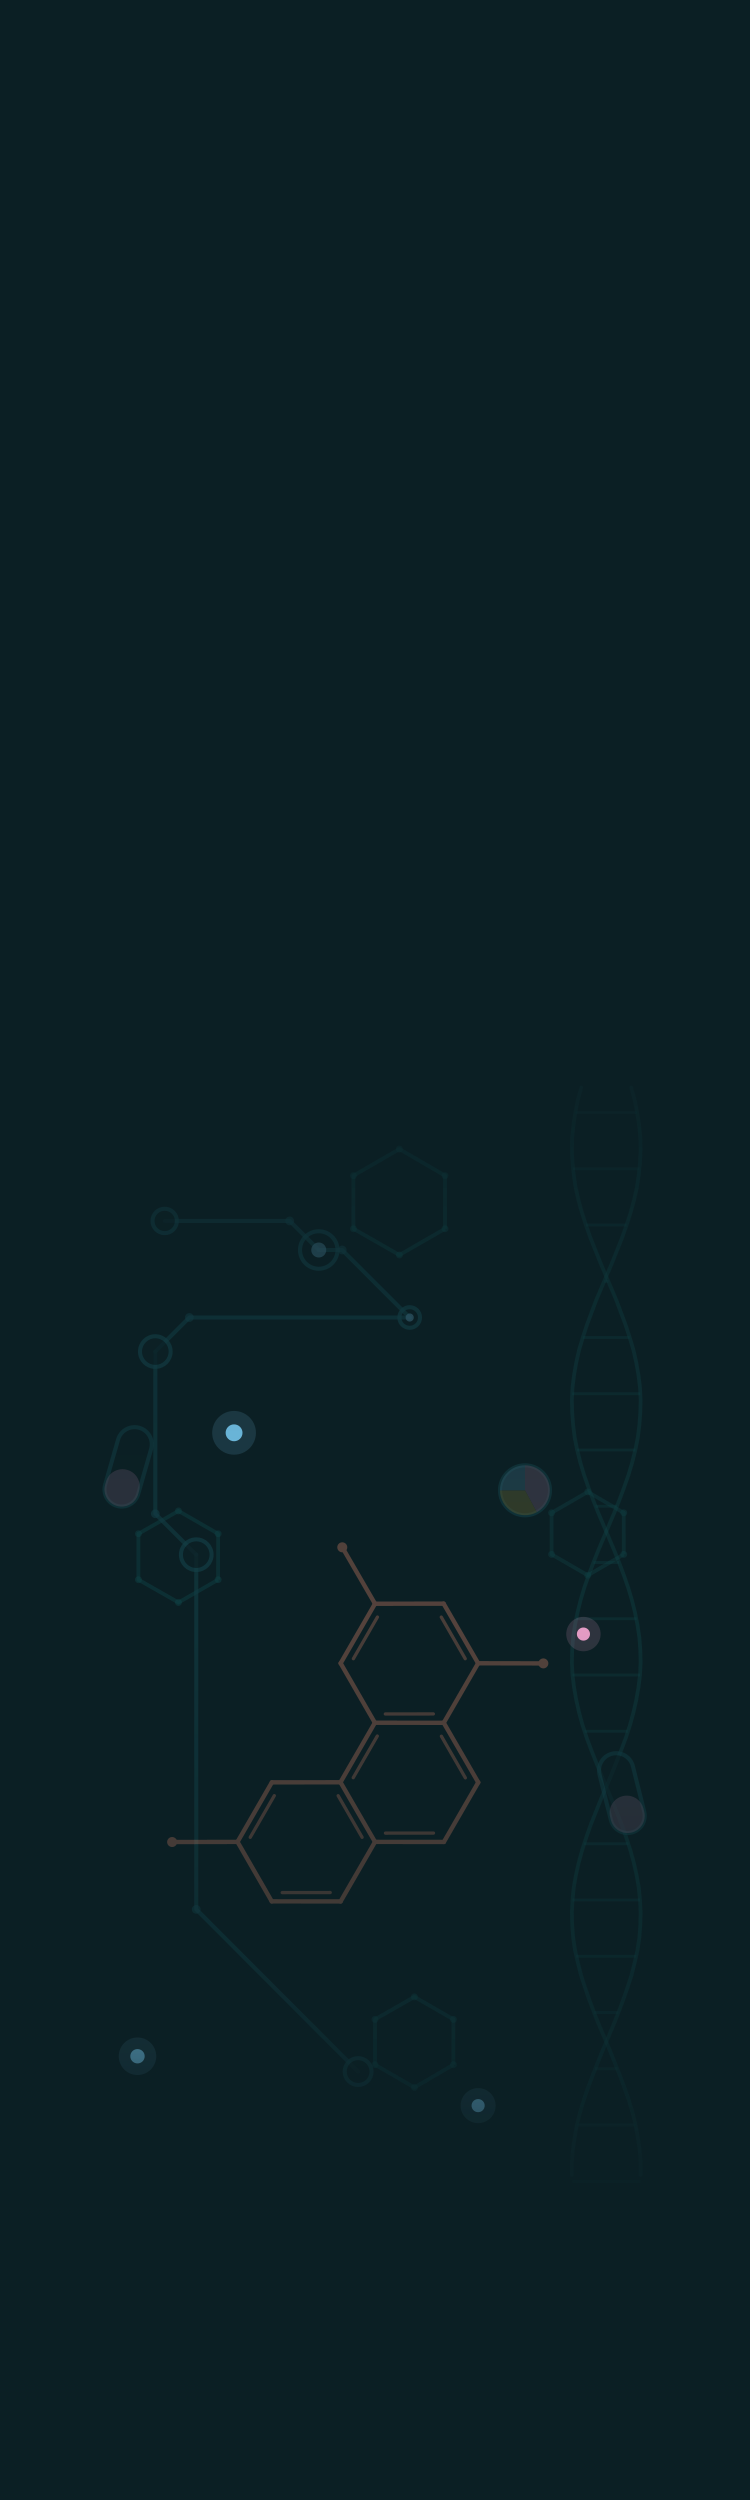
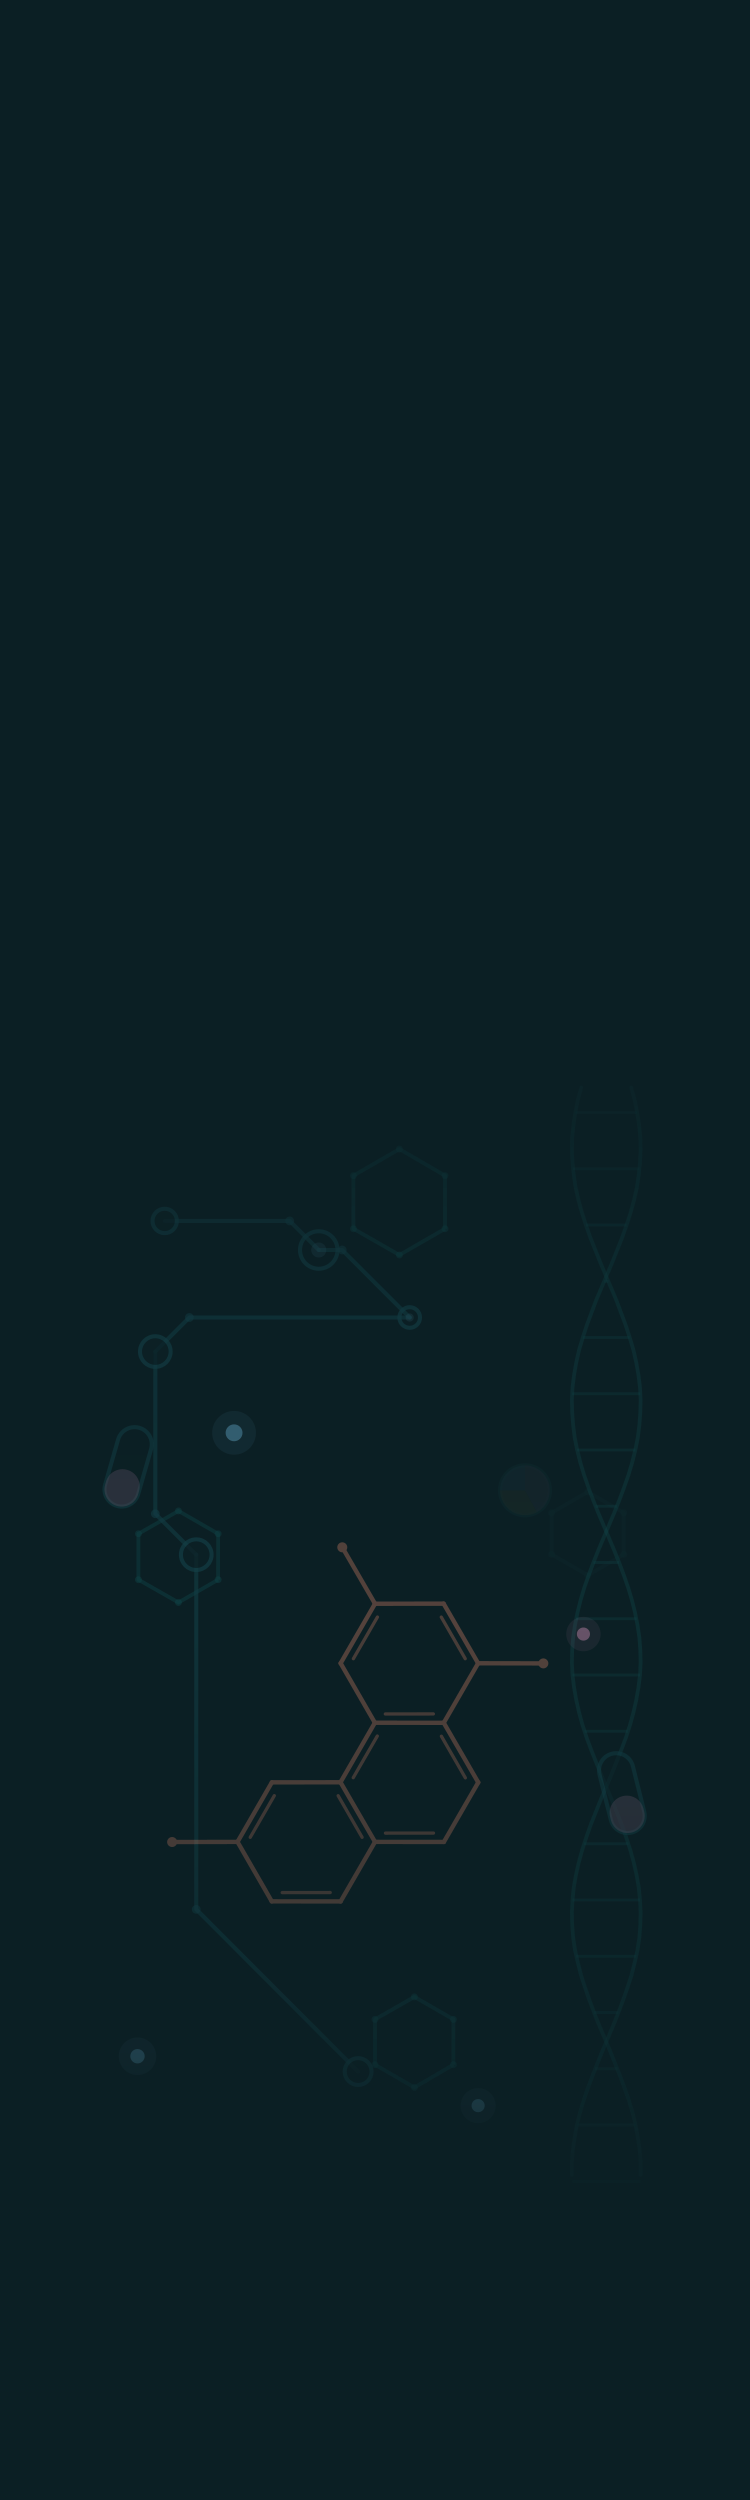
<svg xmlns="http://www.w3.org/2000/svg" viewBox="0 0 240 800" preserveAspectRatio="xMidYMid slice" role="img" aria-label="Genesis Workbench vertical sidebar background (dark)">
  <defs>
    <linearGradient id="bgv" x1="0" y1="0" x2="0" y2="1">
      <stop offset="0" stop-color="#0b1f24" />
      <stop offset="1" stop-color="#0b1f24" />
    </linearGradient>
    <linearGradient id="fade" x1="0" y1="0" x2="0" y2="1">
      <stop offset="0" stop-color="#fff" stop-opacity="0" />
      <stop offset="0.40" stop-color="#fff" stop-opacity="0" />
      <stop offset="0.53" stop-color="#fff" stop-opacity="0.85" />
      <stop offset="0.65" stop-color="#fff" stop-opacity="1" />
      <stop offset="0.78" stop-color="#fff" stop-opacity="0.7" />
      <stop offset="0.90" stop-color="#fff" stop-opacity="0" />
      <stop offset="1" stop-color="#fff" stop-opacity="0" />
    </linearGradient>
    <mask id="fademask">
      <rect width="240" height="800" fill="url(#fade)" />
    </mask>
  </defs>
  <rect width="240" height="800" fill="url(#bgv)" />
  <g mask="url(#fademask)">
    <g opacity="0.34">
-       <g opacity="0.85">
-         <animate attributeName="opacity" values="0.2;0.85;0.2" keyTimes="0;0.5;1" dur="8.3s" begin="7.4s" repeatCount="indefinite" calcMode="spline" keySplines="0.42 0 0.58 1;0.42 0 0.58 1" />
+       <g opacity="0.2">
+         <animate attributeName="opacity" values="0.2;0.85;0.2" keyTimes="0;0.5;1" dur="8.3s" begin="-7.4s" repeatCount="indefinite" calcMode="spline" keySplines="0.42 0 0.58 1;0.42 0 0.58 1" />
        <polyline points="199.6,497.4 188.1,504.1 176.5,497.4 176.5,484.1 188.1,477.4 199.6,484.1 199.6,497.4" fill="none" stroke="#178a8a" stroke-width="1.2" opacity="0.45" stroke-linejoin="round" />
        <circle cx="199.6" cy="497.4" r="1.1" fill="#178a8a" opacity="0.45" />
        <circle cx="188.1" cy="504.1" r="1.1" fill="#178a8a" opacity="0.45" />
        <circle cx="176.5" cy="497.4" r="1.1" fill="#178a8a" opacity="0.45" />
        <circle cx="176.5" cy="484.1" r="1.1" fill="#178a8a" opacity="0.45" />
        <circle cx="188.1" cy="477.4" r="1.1" fill="#178a8a" opacity="0.45" />
        <circle cx="199.6" cy="484.1" r="1.1" fill="#178a8a" opacity="0.45" />
      </g>
      <polyline points="145.1,660.7 132.6,668.0 120.0,660.7 120.0,646.2 132.6,639.0 145.1,646.2 145.1,660.7" fill="none" stroke="#178a8a" stroke-width="1.2" opacity="0.45" stroke-linejoin="round" />
      <circle cx="145.1" cy="660.7" r="1.1" fill="#178a8a" opacity="0.45" />
      <circle cx="132.6" cy="668.0" r="1.1" fill="#178a8a" opacity="0.45" />
      <circle cx="120.0" cy="660.7" r="1.1" fill="#178a8a" opacity="0.45" />
      <circle cx="120.0" cy="646.2" r="1.1" fill="#178a8a" opacity="0.45" />
      <circle cx="132.6" cy="639.0" r="1.1" fill="#178a8a" opacity="0.45" />
      <circle cx="145.1" cy="646.2" r="1.1" fill="#178a8a" opacity="0.45" />
      <polyline points="69.8,505.5 57.1,512.8 44.3,505.5 44.3,490.8 57.1,483.5 69.8,490.8 69.8,505.5" fill="none" stroke="#178a8a" stroke-width="1.2" opacity="0.45" stroke-linejoin="round" />
      <circle cx="69.8" cy="505.5" r="1.1" fill="#178a8a" opacity="0.45" />
      <circle cx="57.1" cy="512.8" r="1.1" fill="#178a8a" opacity="0.45" />
      <circle cx="44.3" cy="505.5" r="1.1" fill="#178a8a" opacity="0.45" />
      <circle cx="44.3" cy="490.8" r="1.1" fill="#178a8a" opacity="0.45" />
      <circle cx="57.1" cy="483.5" r="1.1" fill="#178a8a" opacity="0.45" />
      <circle cx="69.8" cy="490.8" r="1.1" fill="#178a8a" opacity="0.45" />
      <polyline points="142.4,393.2 127.8,401.6 113.1,393.2 113.1,376.2 127.8,367.7 142.4,376.2 142.4,393.2" fill="none" stroke="#178a8a" stroke-width="1.2" opacity="0.45" stroke-linejoin="round" />
      <circle cx="142.4" cy="393.2" r="1.1" fill="#178a8a" opacity="0.45" />
      <circle cx="127.8" cy="401.6" r="1.1" fill="#178a8a" opacity="0.45" />
      <circle cx="113.1" cy="393.2" r="1.1" fill="#178a8a" opacity="0.45" />
      <circle cx="113.1" cy="376.2" r="1.1" fill="#178a8a" opacity="0.45" />
      <circle cx="127.8" cy="367.7" r="1.1" fill="#178a8a" opacity="0.45" />
      <circle cx="142.4" cy="376.2" r="1.1" fill="#178a8a" opacity="0.45" />
      <polyline points="202.0,348.0 203.1,352.0 203.9,356.0 204.5,360.0 204.9,364.0 205.0,368.0 204.8,372.0 204.4,376.0 203.8,380.0 202.9,384.0 201.8,388.0 200.5,392.0 199.1,396.0 197.5,400.0 195.9,404.0 194.2,408.0 192.5,412.0 190.8,416.0 189.3,420.0 187.8,424.0 186.5,428.0 185.3,432.0 184.4,436.0 183.7,440.0 183.2,444.0 183.0,448.0 183.1,452.0 183.4,456.0 183.9,460.0 184.7,464.0 185.7,468.0 186.9,472.0 188.3,476.0 189.8,480.0 191.4,484.0 193.1,488.0 194.8,492.0 196.5,496.0 198.1,500.0 199.6,504.0 201.0,508.0 202.2,512.0 203.2,516.0 204.0,520.0 204.6,524.0 204.9,528.0 205.0,532.0 204.8,536.0 204.3,540.0 203.6,544.0 202.7,548.0 201.6,552.0 200.3,556.0 198.8,560.0 197.2,564.0 195.6,568.0 193.9,572.0 192.2,576.0 190.6,580.0 189.0,584.0 187.6,588.0 186.3,592.0 185.2,596.0 184.3,600.0 183.6,604.0 183.2,608.0 183.0,612.0 183.1,616.0 183.4,620.0 184.0,624.0 184.9,628.0 185.9,632.0 187.2,636.0 188.6,640.0 190.1,644.0 191.7,648.0 193.4,652.0 195.1,656.0 196.7,660.0 198.3,664.0 199.8,668.0 201.2,672.0 202.4,676.0 203.4,680.0 204.1,684.0 204.7,688.0 205.0,692.0 205.0,696.0" fill="none" stroke="#178a8a" stroke-width="1.2" opacity="0.4" stroke-linecap="round" />
      <polyline points="186.0,348.0 184.9,352.0 184.1,356.0 183.5,360.0 183.1,364.0 183.0,368.0 183.2,372.0 183.6,376.0 184.2,380.0 185.1,384.0 186.2,388.0 187.5,392.0 188.9,396.0 190.5,400.0 192.1,404.0 193.8,408.0 195.5,412.0 197.2,416.0 198.7,420.0 200.2,424.0 201.5,428.0 202.7,432.0 203.6,436.0 204.3,440.0 204.8,444.0 205.0,448.0 204.9,452.0 204.6,456.0 204.1,460.0 203.3,464.0 202.3,468.0 201.1,472.0 199.7,476.0 198.2,480.0 196.6,484.0 194.9,488.0 193.2,492.0 191.5,496.0 189.9,500.0 188.4,504.0 187.0,508.0 185.8,512.0 184.8,516.0 184.0,520.0 183.4,524.0 183.1,528.0 183.0,532.0 183.2,536.0 183.7,540.0 184.4,544.0 185.3,548.0 186.4,552.0 187.7,556.0 189.2,560.0 190.8,564.0 192.4,568.0 194.1,572.0 195.8,576.0 197.4,580.0 199.0,584.0 200.4,588.0 201.7,592.0 202.8,596.0 203.7,600.0 204.4,604.0 204.8,608.0 205.0,612.0 204.9,616.0 204.6,620.0 204.0,624.0 203.1,628.0 202.1,632.0 200.8,636.0 199.4,640.0 197.9,644.0 196.3,648.0 194.6,652.0 192.9,656.0 191.3,660.0 189.7,664.0 188.2,668.0 186.8,672.0 185.6,676.0 184.6,680.0 183.9,684.0 183.3,688.0 183.0,692.0 183.0,696.0" fill="none" stroke="#178a8a" stroke-width="1.2" opacity="0.4" stroke-linecap="round" />
      <line x1="203.9" y1="356" x2="184.1" y2="356" stroke="#178a8a" stroke-width="0.9" opacity="0.32" />
      <line x1="204.7" y1="374" x2="183.3" y2="374" stroke="#178a8a" stroke-width="0.9" opacity="0.32" />
      <line x1="200.5" y1="392" x2="187.5" y2="392" stroke="#178a8a" stroke-width="0.9" opacity="0.32" />
      <line x1="193.3" y1="410" x2="194.7" y2="410" stroke="#178a8a" stroke-width="0.9" opacity="0.32" />
      <line x1="186.5" y1="428" x2="201.5" y2="428" stroke="#178a8a" stroke-width="0.9" opacity="0.32" />
      <line x1="183.1" y1="446" x2="204.9" y2="446" stroke="#178a8a" stroke-width="0.9" opacity="0.32" />
      <line x1="184.7" y1="464" x2="203.3" y2="464" stroke="#178a8a" stroke-width="0.9" opacity="0.32" />
      <line x1="190.6" y1="482" x2="197.4" y2="482" stroke="#178a8a" stroke-width="0.9" opacity="0.32" />
      <line x1="198.1" y1="500" x2="189.9" y2="500" stroke="#178a8a" stroke-width="0.9" opacity="0.32" />
      <line x1="203.7" y1="518" x2="184.3" y2="518" stroke="#178a8a" stroke-width="0.9" opacity="0.32" />
      <line x1="204.8" y1="536" x2="183.2" y2="536" stroke="#178a8a" stroke-width="0.9" opacity="0.32" />
      <line x1="200.9" y1="554" x2="187.1" y2="554" stroke="#178a8a" stroke-width="0.9" opacity="0.32" />
      <line x1="193.9" y1="572" x2="194.1" y2="572" stroke="#178a8a" stroke-width="0.9" opacity="0.32" />
      <line x1="186.9" y1="590" x2="201.1" y2="590" stroke="#178a8a" stroke-width="0.9" opacity="0.32" />
      <line x1="183.2" y1="608" x2="204.8" y2="608" stroke="#178a8a" stroke-width="0.9" opacity="0.32" />
      <line x1="184.4" y1="626" x2="203.6" y2="626" stroke="#178a8a" stroke-width="0.9" opacity="0.32" />
      <line x1="190.1" y1="644" x2="197.9" y2="644" stroke="#178a8a" stroke-width="0.9" opacity="0.32" />
      <line x1="197.6" y1="662" x2="190.4" y2="662" stroke="#178a8a" stroke-width="0.9" opacity="0.32" />
      <line x1="203.4" y1="680" x2="184.6" y2="680" stroke="#178a8a" stroke-width="0.9" opacity="0.32" />
      <line x1="204.9" y1="698" x2="183.1" y2="698" stroke="#178a8a" stroke-width="0.9" opacity="0.32" />
      <polyline points="52.7,390.7 92.7,390.7 102.0,400.0" fill="none" stroke="#1f7a86" stroke-width="1.3" opacity="0.6" stroke-linejoin="round" stroke-linecap="round" />
      <circle cx="92.7" cy="390.7" r="1.4" fill="#1f7a86" opacity="0.55" />
      <polyline points="102.0,400.0 109.5,400.0 131.1,421.6" fill="none" stroke="#1f7a86" stroke-width="1.3" opacity="0.6" stroke-linejoin="round" stroke-linecap="round" />
      <circle cx="109.5" cy="400.0" r="1.4" fill="#1f7a86" opacity="0.55" />
      <polyline points="131.1,421.6 60.6,421.6 49.7,432.5" fill="none" stroke="#1f7a86" stroke-width="1.3" opacity="0.6" stroke-linejoin="round" stroke-linecap="round" />
      <circle cx="60.6" cy="421.6" r="1.4" fill="#1f7a86" opacity="0.55" />
      <polyline points="49.7,432.5 49.7,484.4 62.8,497.5" fill="none" stroke="#1f7a86" stroke-width="1.3" opacity="0.6" stroke-linejoin="round" stroke-linecap="round" />
      <circle cx="49.7" cy="484.4" r="1.4" fill="#1f7a86" opacity="0.55" />
      <polyline points="62.8,497.5 62.8,611.0 114.6,662.9" fill="none" stroke="#1f7a86" stroke-width="1.3" opacity="0.6" stroke-linejoin="round" stroke-linecap="round" />
      <circle cx="62.8" cy="611.0" r="1.4" fill="#1f7a86" opacity="0.55" />
      <circle cx="102.0" cy="400.0" r="6.0" fill="none" stroke="#1f7a86" stroke-width="1.3" opacity="0.7" />
-       <g opacity="0.75">
-         <animate attributeName="opacity" values="0.25;0.75;0.25" keyTimes="0;0.5;1" dur="6.2s" begin="6.0s" repeatCount="indefinite" calcMode="spline" keySplines="0.42 0 0.58 1;0.42 0 0.58 1" />
+       <g opacity="0.25">
+         <animate attributeName="opacity" values="0.25;0.75;0.25" keyTimes="0;0.5;1" dur="6.2s" begin="-6.0s" repeatCount="indefinite" calcMode="spline" keySplines="0.42 0 0.58 1;0.42 0 0.58 1" />
        <circle cx="102.0" cy="400.0" r="2.4" fill="#7dd3fc" />
      </g>
      <circle cx="49.7" cy="432.5" r="4.9" fill="#0b1f24" stroke="#1f7a86" stroke-width="1.3" opacity="0.7" />
      <circle cx="62.8" cy="497.5" r="4.9" fill="#0b1f24" stroke="#1f7a86" stroke-width="1.3" opacity="0.7" />
      <circle cx="131.1" cy="421.6" r="3.3" fill="none" stroke="#1f7a86" stroke-width="1.3" opacity="0.7" />
-       <g opacity="0.75">
-         <animate attributeName="opacity" values="0.25;0.75;0.25" keyTimes="0;0.5;1" dur="7.7s" begin="2.8s" repeatCount="indefinite" calcMode="spline" keySplines="0.42 0 0.58 1;0.42 0 0.58 1" />
+       <g opacity="0.25">
+         <animate attributeName="opacity" values="0.25;0.75;0.25" keyTimes="0;0.5;1" dur="7.7s" begin="-2.8s" repeatCount="indefinite" calcMode="spline" keySplines="0.42 0 0.58 1;0.42 0 0.58 1" />
        <circle cx="131.1" cy="421.6" r="1.3" fill="#7dd3fc" />
      </g>
      <circle cx="114.6" cy="662.9" r="4.3" fill="#0b1f24" stroke="#1f7a86" stroke-width="1.3" opacity="0.7" />
      <circle cx="52.7" cy="390.7" r="3.9" fill="#0b1f24" stroke="#1f7a86" stroke-width="1.3" opacity="0.7" />
      <g transform="translate(41.0,469.4) rotate(16)">
        <rect x="-5.5" y="-13.0" width="11" height="26" rx="5.5" fill="#0b1f24" stroke="#1f7a86" stroke-width="1.3" opacity="0.55" />
        <rect x="-5.5" y="1.0" width="11" height="12.0" rx="5.5" fill="#f9a8d4" opacity="0.4" />
      </g>
      <g transform="translate(199.0,573.8) rotate(-14)">
        <rect x="-5.5" y="-13.0" width="11" height="26" rx="5.5" fill="#0b1f24" stroke="#1f7a86" stroke-width="1.3" opacity="0.55" />
        <rect x="-5.5" y="1.0" width="11" height="12.0" rx="5.5" fill="#f9a8d4" opacity="0.4" />
      </g>
-       <g opacity="0.85">
-         <animate attributeName="opacity" values="0.2;0.85;0.2" keyTimes="0;0.5;1" dur="9.1s" begin="8.5s" repeatCount="indefinite" calcMode="spline" keySplines="0.42 0 0.58 1;0.42 0 0.58 1" />
+       <g opacity="0.2">
+         <animate attributeName="opacity" values="0.2;0.85;0.2" keyTimes="0;0.5;1" dur="9.1s" begin="-8.5s" repeatCount="indefinite" calcMode="spline" keySplines="0.42 0 0.58 1;0.42 0 0.58 1" />
        <circle cx="168.0" cy="476.9" r="8.0" fill="none" stroke="#1f7a86" stroke-width="1.3" opacity="0.7" />
        <path d="M168.0,476.9 L168.0,468.9 A8.0,8.0 0 0 1 171.8,483.9 Z" fill="#f9a8d4" opacity="0.55" />
        <path d="M168.0,476.9 L171.8,483.9 A8.0,8.0 0 0 1 160.0,476.9 Z" fill="#fcd34d" opacity="0.55" />
        <path d="M168.0,476.9 L160.0,476.9 A8.0,8.0 0 0 1 168.0,468.9 Z" fill="#7dd3fc" opacity="0.55" />
      </g>
    </g>
    <g opacity="0.32" transform="rotate(30 120.0 564.0)">
      <polyline points="132.7,542.0 113.6,553.0" fill="none" stroke="#ef8e6f" stroke-width="1.4" stroke-linecap="round" />
      <polyline points="113.6,553.0 94.6,542.0" fill="none" stroke="#ef8e6f" stroke-width="1.4" stroke-linecap="round" />
      <polyline points="94.6,542.0 94.6,520.0" fill="none" stroke="#ef8e6f" stroke-width="1.4" stroke-linecap="round" />
      <polyline points="94.6,520.0 113.6,509.0" fill="none" stroke="#ef8e6f" stroke-width="1.4" stroke-linecap="round" />
      <polyline points="113.6,509.0 132.7,520.0" fill="none" stroke="#ef8e6f" stroke-width="1.4" stroke-linecap="round" />
      <polyline points="132.7,520.0 132.7,542.0" fill="none" stroke="#ef8e6f" stroke-width="1.4" stroke-linecap="round" />
      <polyline points="151.8,575.0 132.7,586.0" fill="none" stroke="#ef8e6f" stroke-width="1.4" stroke-linecap="round" />
      <polyline points="132.7,586.0 113.6,575.0" fill="none" stroke="#ef8e6f" stroke-width="1.4" stroke-linecap="round" />
      <polyline points="113.6,575.0 113.6,553.0" fill="none" stroke="#ef8e6f" stroke-width="1.4" stroke-linecap="round" />
      <polyline points="132.7,542.0 151.8,553.0" fill="none" stroke="#ef8e6f" stroke-width="1.4" stroke-linecap="round" />
      <polyline points="151.8,553.0 151.8,575.0" fill="none" stroke="#ef8e6f" stroke-width="1.4" stroke-linecap="round" />
      <polyline points="132.7,608.0 113.6,619.0" fill="none" stroke="#ef8e6f" stroke-width="1.4" stroke-linecap="round" />
      <polyline points="113.6,619.0 94.6,608.0" fill="none" stroke="#ef8e6f" stroke-width="1.4" stroke-linecap="round" />
      <polyline points="94.6,608.0 94.6,586.0" fill="none" stroke="#ef8e6f" stroke-width="1.4" stroke-linecap="round" />
      <polyline points="94.6,586.0 113.6,575.0" fill="none" stroke="#ef8e6f" stroke-width="1.4" stroke-linecap="round" />
      <polyline points="132.7,586.0 132.7,608.0" fill="none" stroke="#ef8e6f" stroke-width="1.4" stroke-linecap="round" />
      <polyline points="128.4,541.2 115.1,548.9" fill="none" stroke="#ef8e6f" stroke-width="1.05" stroke-linecap="round" opacity="0.85" />
      <polyline points="97.4,538.7 97.4,523.3" fill="none" stroke="#ef8e6f" stroke-width="1.05" stroke-linecap="round" opacity="0.85" />
      <polyline points="115.1,513.1 128.4,520.8" fill="none" stroke="#ef8e6f" stroke-width="1.05" stroke-linecap="round" opacity="0.85" />
      <polyline points="147.5,574.2 134.2,581.9" fill="none" stroke="#ef8e6f" stroke-width="1.05" stroke-linecap="round" opacity="0.85" />
      <polyline points="116.4,571.7 116.4,556.3" fill="none" stroke="#ef8e6f" stroke-width="1.05" stroke-linecap="round" opacity="0.85" />
      <polyline points="134.2,546.1 147.5,553.8" fill="none" stroke="#ef8e6f" stroke-width="1.05" stroke-linecap="round" opacity="0.85" />
      <polyline points="128.4,607.2 115.1,614.9" fill="none" stroke="#ef8e6f" stroke-width="1.05" stroke-linecap="round" opacity="0.85" />
      <polyline points="97.4,604.7 97.4,589.3" fill="none" stroke="#ef8e6f" stroke-width="1.05" stroke-linecap="round" opacity="0.85" />
      <polyline points="115.1,579.1 128.4,586.8" fill="none" stroke="#ef8e6f" stroke-width="1.05" stroke-linecap="round" opacity="0.85" />
      <polyline points="94.6,520.0 76.5,509.6" fill="none" stroke="#ef8e6f" stroke-width="1.4" stroke-linecap="round" />
      <circle cx="76.5" cy="509.6" r="1.6" fill="#ef8e6f" />
      <polyline points="94.6,608.0 76.5,618.5" fill="none" stroke="#ef8e6f" stroke-width="1.4" stroke-linecap="round" />
      <circle cx="76.5" cy="618.5" r="1.6" fill="#ef8e6f" />
      <polyline points="132.7,520.0 150.8,509.6" fill="none" stroke="#ef8e6f" stroke-width="1.4" stroke-linecap="round" />
      <circle cx="150.8" cy="509.6" r="1.6" fill="#ef8e6f" />
    </g>
    <g>
-       <g opacity="0.95">
-         <animate attributeName="opacity" values="0.4;0.95;0.4" keyTimes="0;0.5;1" dur="19.2s" begin="13.4s" repeatCount="indefinite" calcMode="spline" keySplines="0.42 0 0.58 1;0.42 0 0.58 1" />
+       <g opacity="0.4">
+         <animate attributeName="opacity" values="0.4;0.95;0.4" keyTimes="0;0.5;1" dur="19.2s" begin="-13.4s" repeatCount="indefinite" calcMode="spline" keySplines="0.42 0 0.58 1;0.42 0 0.58 1" />
        <circle cx="74.9" cy="458.5" r="7.0" fill="#7dd3fc" opacity="0.16" />
        <circle cx="74.9" cy="458.5" r="2.7" fill="#7dd3fc" opacity="0.95" />
      </g>
-       <g opacity="0.95">
-         <animate attributeName="opacity" values="0.4;0.95;0.4" keyTimes="0;0.5;1" dur="18.1s" begin="9.2s" repeatCount="indefinite" calcMode="spline" keySplines="0.42 0 0.58 1;0.42 0 0.58 1" />
+       <g opacity="0.4">
+         <animate attributeName="opacity" values="0.4;0.95;0.4" keyTimes="0;0.5;1" dur="18.1s" begin="-9.2s" repeatCount="indefinite" calcMode="spline" keySplines="0.42 0 0.58 1;0.42 0 0.58 1" />
        <circle cx="186.7" cy="522.9" r="5.5" fill="#f9a8d4" opacity="0.16" />
        <circle cx="186.7" cy="522.9" r="2.1" fill="#f9a8d4" opacity="0.95" />
      </g>
-       <g opacity="0.95">
-         <animate attributeName="opacity" values="0.4;0.95;0.4" keyTimes="0;0.5;1" dur="19.2s" begin="3.9s" repeatCount="indefinite" calcMode="spline" keySplines="0.42 0 0.58 1;0.42 0 0.58 1" />
+       <g opacity="0.4">
+         <animate attributeName="opacity" values="0.4;0.95;0.4" keyTimes="0;0.5;1" dur="19.2s" begin="-3.9s" repeatCount="indefinite" calcMode="spline" keySplines="0.42 0 0.58 1;0.42 0 0.58 1" />
        <circle cx="153.0" cy="673.8" r="5.6" fill="#7dd3fc" opacity="0.16" />
        <circle cx="153.0" cy="673.8" r="2.1" fill="#7dd3fc" opacity="0.95" />
      </g>
-       <g opacity="0.95">
-         <animate attributeName="opacity" values="0.4;0.95;0.4" keyTimes="0;0.5;1" dur="25.6s" begin="7.9s" repeatCount="indefinite" calcMode="spline" keySplines="0.42 0 0.58 1;0.42 0 0.58 1" />
+       <g opacity="0.4">
+         <animate attributeName="opacity" values="0.4;0.95;0.4" keyTimes="0;0.5;1" dur="25.6s" begin="-7.9s" repeatCount="indefinite" calcMode="spline" keySplines="0.42 0 0.58 1;0.42 0 0.58 1" />
        <circle cx="44.0" cy="658.0" r="6.0" fill="#7dd3fc" opacity="0.16" />
        <circle cx="44.0" cy="658.0" r="2.3" fill="#7dd3fc" opacity="0.95" />
      </g>
    </g>
  </g>
</svg>
